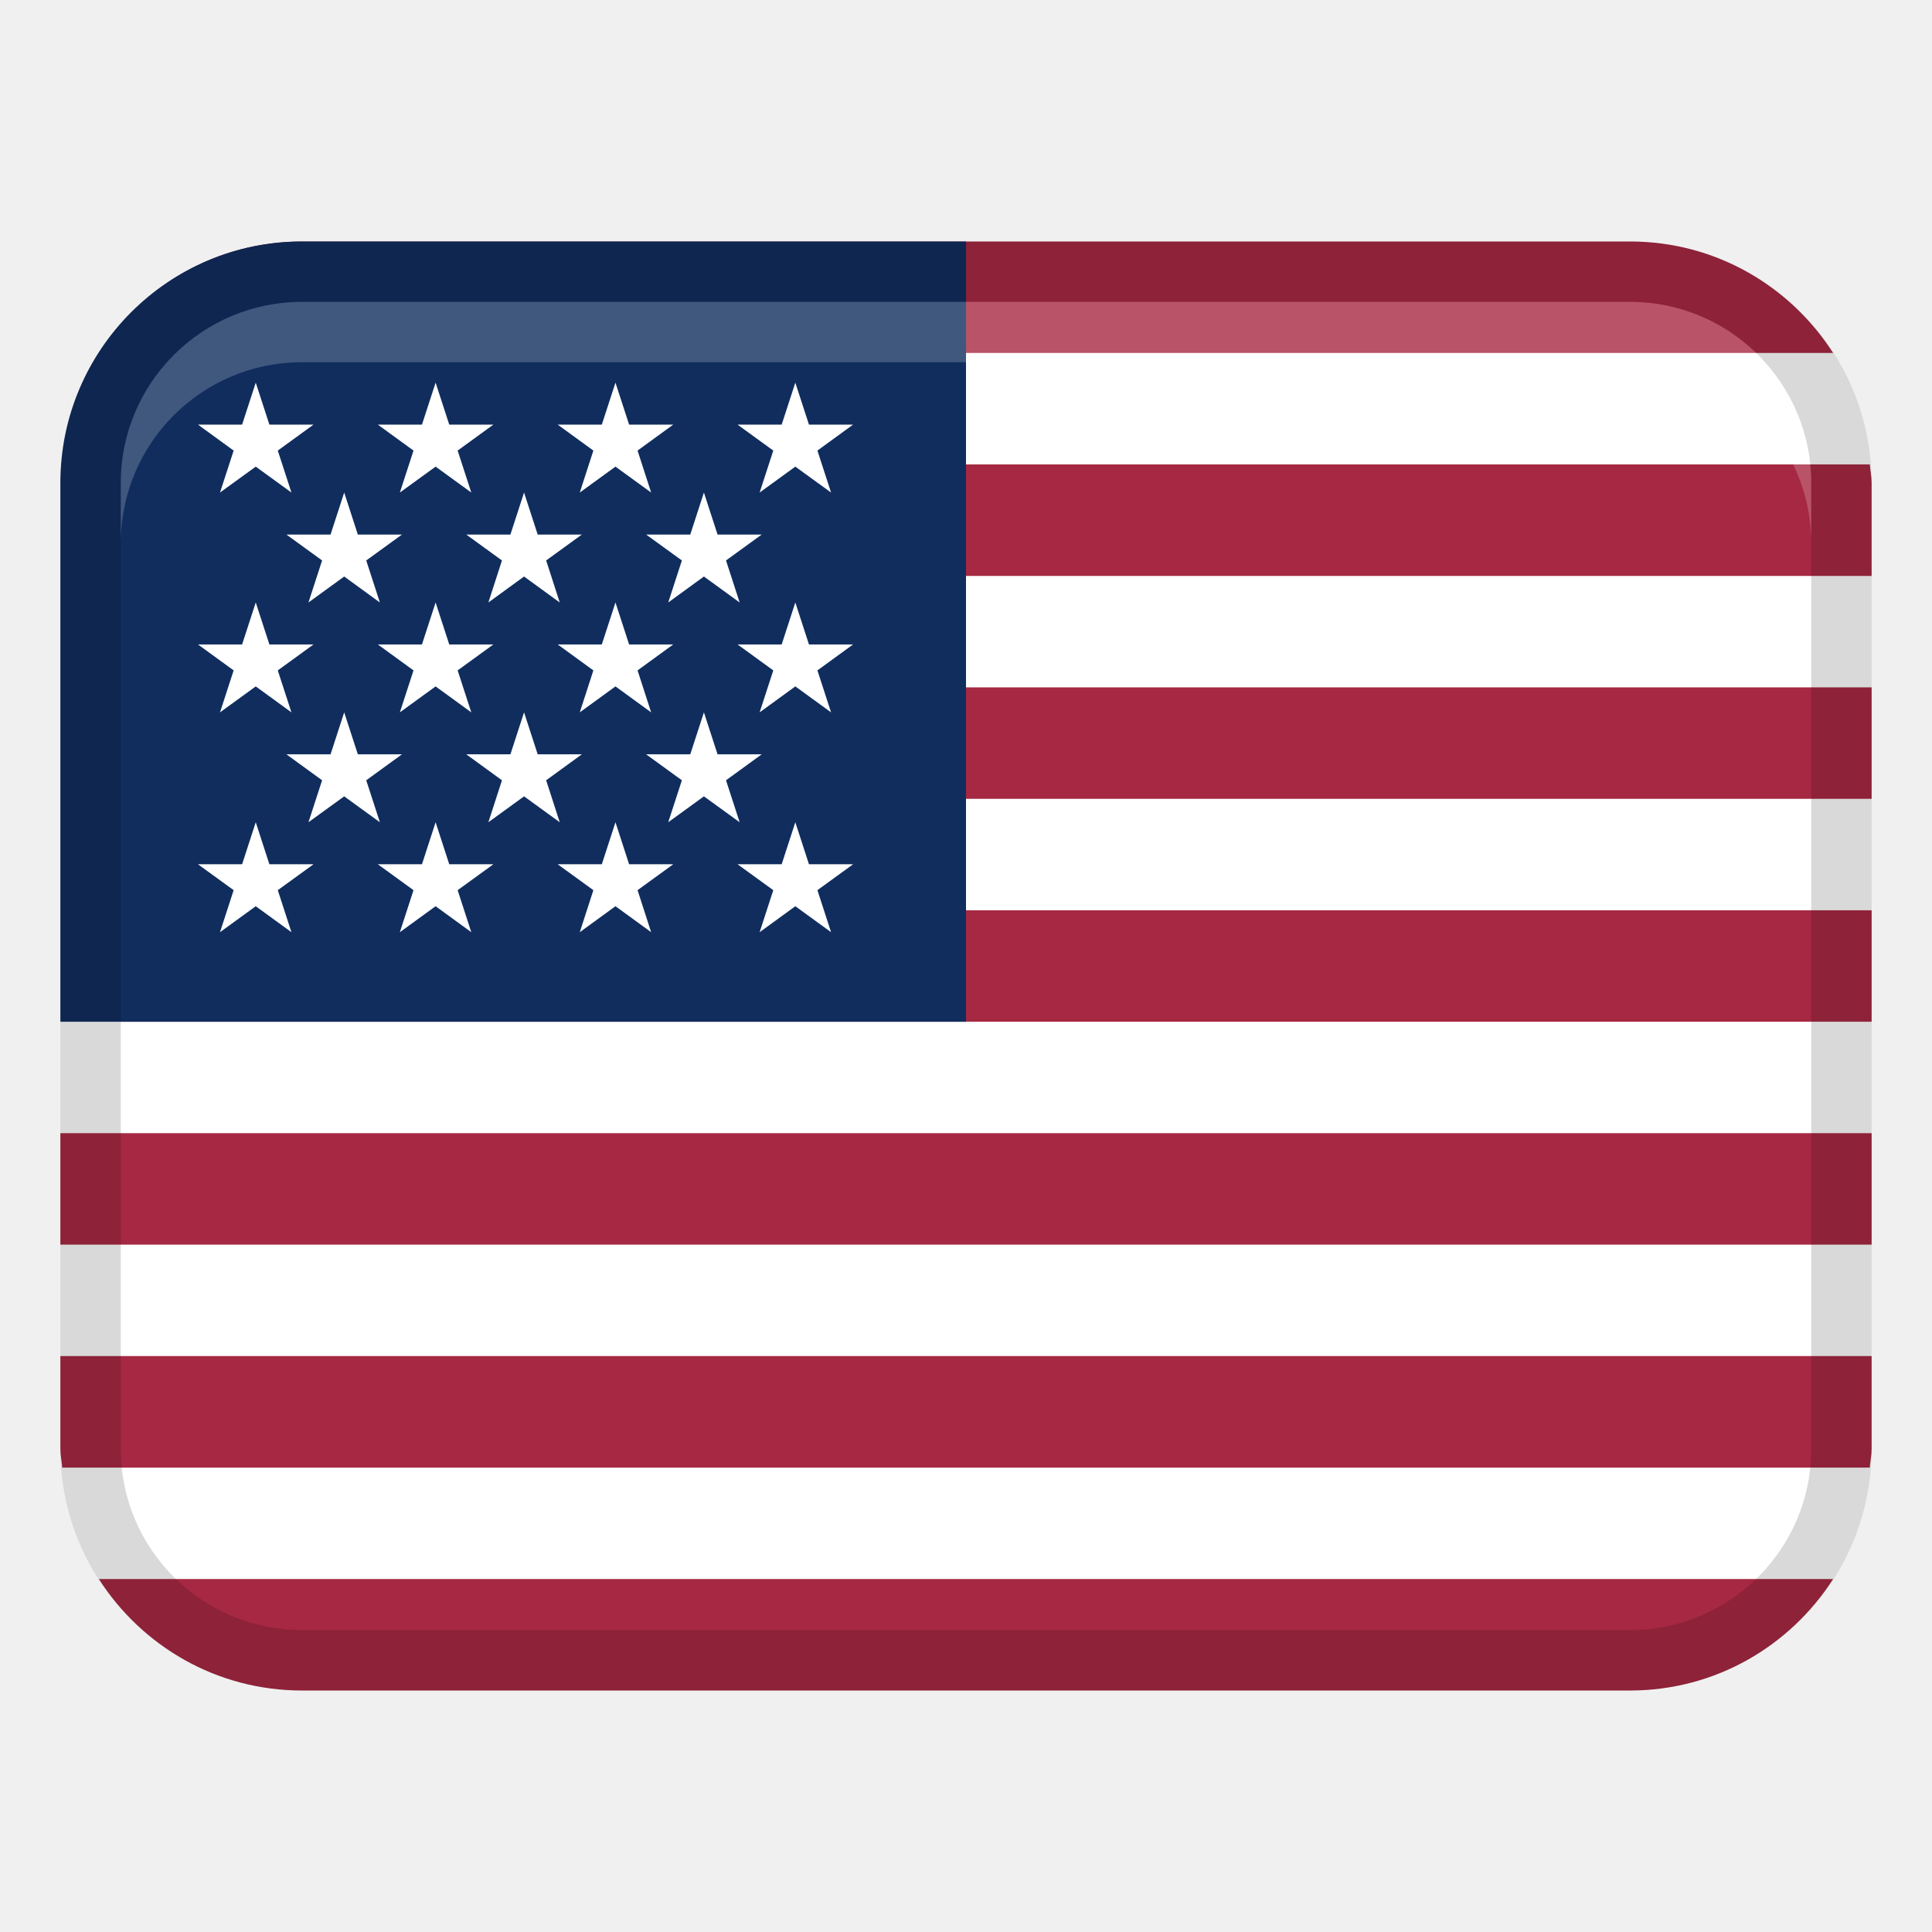
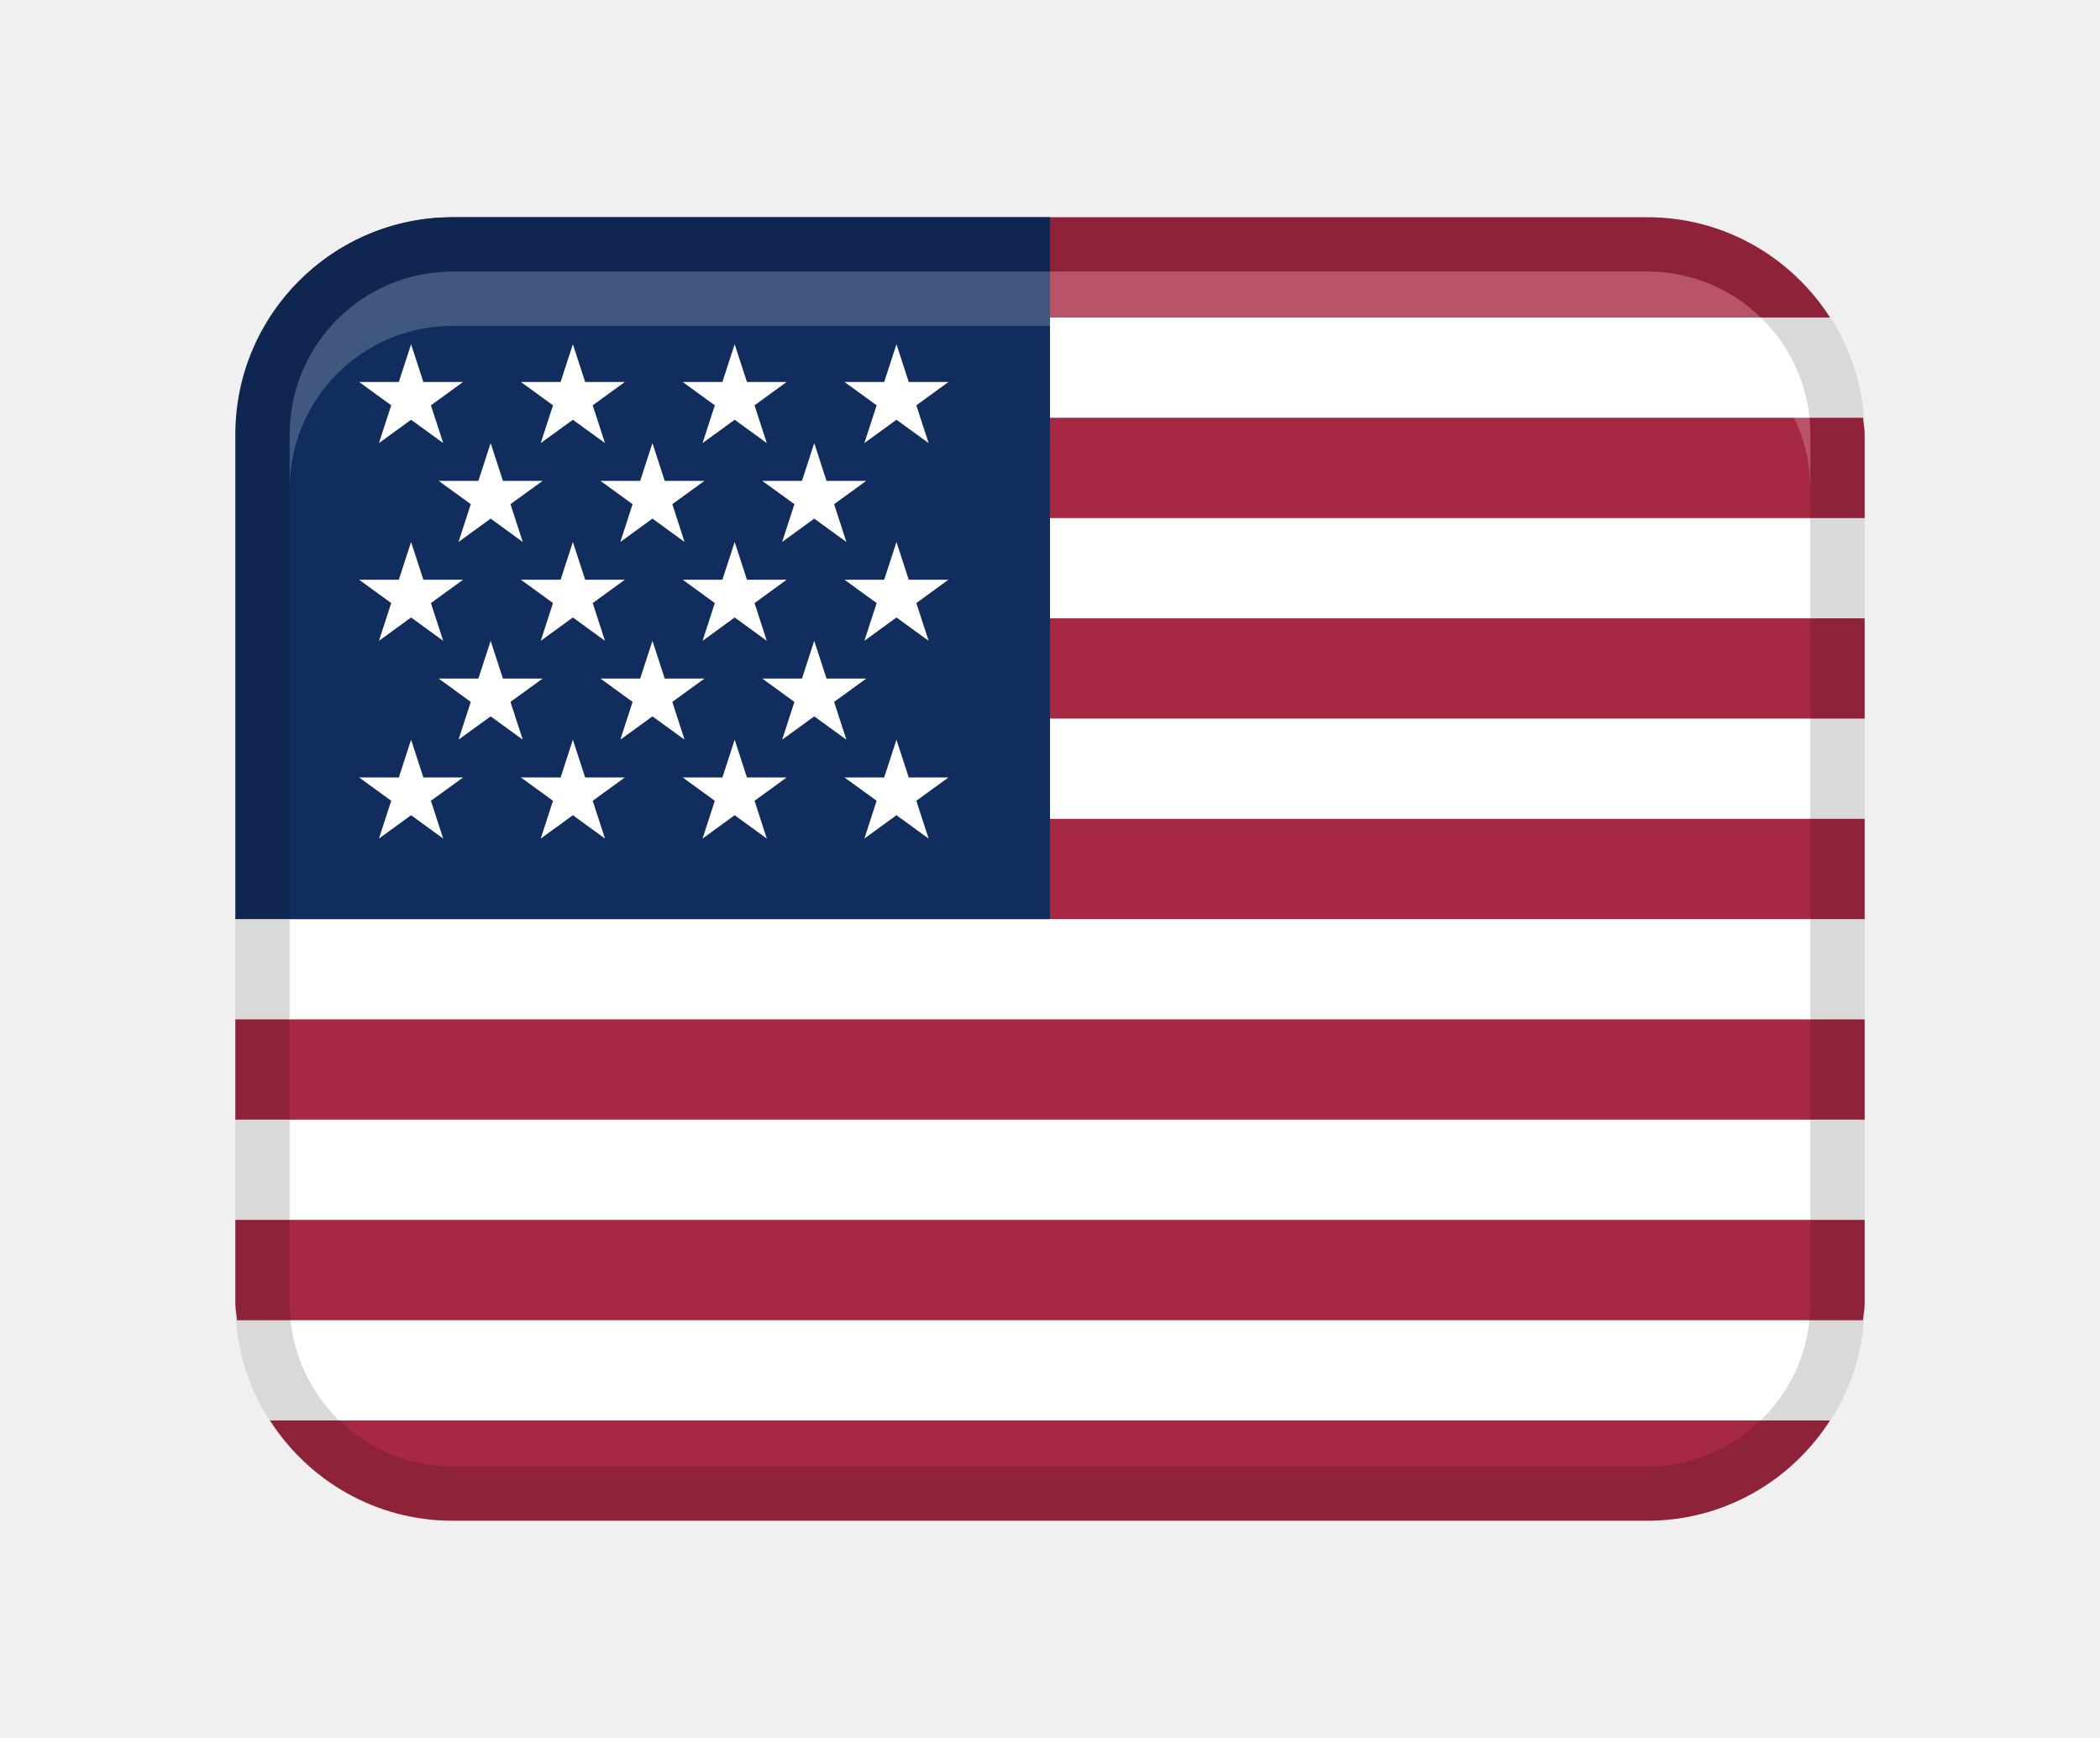
- <svg xmlns="http://www.w3.org/2000/svg" width="32" height="32" viewBox="0 0 32 32">
+ <svg xmlns="http://www.w3.org/2000/svg" width="58" height="48" viewBox="0 0 32 32">
  <rect x="1" y="4" width="30" height="24" rx="4" ry="4" fill="#fff" />
  <path d="M1.638,5.846H30.362c-.711-1.108-1.947-1.846-3.362-1.846H5c-1.414,0-2.65,.738-3.362,1.846Z" fill="#a62842" />
  <path d="M2.03,7.692c-.008,.103-.03,.202-.03,.308v1.539H31v-1.539c0-.105-.022-.204-.03-.308H2.03Z" fill="#a62842" />
  <path fill="#a62842" d="M2 11.385H31V13.231H2z" />
  <path fill="#a62842" d="M2 15.077H31V16.923H2z" />
  <path fill="#a62842" d="M1 18.769H31V20.615H1z" />
  <path d="M1,24c0,.105,.023,.204,.031,.308H30.969c.008-.103,.031-.202,.031-.308v-1.539H1v1.539Z" fill="#a62842" />
  <path d="M30.362,26.154H1.638c.711,1.108,1.947,1.846,3.362,1.846H27c1.414,0,2.65-.738,3.362-1.846Z" fill="#a62842" />
  <path d="M5,4h11v12.923H1V8c0-2.208,1.792-4,4-4Z" fill="#102d5e" />
  <path d="M27,4H5c-2.209,0-4,1.791-4,4V24c0,2.209,1.791,4,4,4H27c2.209,0,4-1.791,4-4V8c0-2.209-1.791-4-4-4Zm3,20c0,1.654-1.346,3-3,3H5c-1.654,0-3-1.346-3-3V8c0-1.654,1.346-3,3-3H27c1.654,0,3,1.346,3,3V24Z" opacity=".15" />
  <path d="M27,5H5c-1.657,0-3,1.343-3,3v1c0-1.657,1.343-3,3-3H27c1.657,0,3,1.343,3,3v-1c0-1.657-1.343-3-3-3Z" fill="#fff" opacity=".2" />
  <path fill="#fff" d="M4.601 7.463L5.193 7.033 4.462 7.033 4.236 6.338 4.01 7.033 3.279 7.033 3.87 7.463 3.644 8.158 4.236 7.729 4.827 8.158 4.601 7.463z" />
  <path fill="#fff" d="M7.58 7.463L8.172 7.033 7.441 7.033 7.215 6.338 6.989 7.033 6.258 7.033 6.849 7.463 6.623 8.158 7.215 7.729 7.806 8.158 7.58 7.463z" />
  <path fill="#fff" d="M10.56 7.463L11.151 7.033 10.42 7.033 10.194 6.338 9.968 7.033 9.237 7.033 9.828 7.463 9.603 8.158 10.194 7.729 10.785 8.158 10.56 7.463z" />
  <path fill="#fff" d="M6.066 9.283L6.658 8.854 5.927 8.854 5.701 8.158 5.475 8.854 4.744 8.854 5.335 9.283 5.109 9.979 5.701 9.549 6.292 9.979 6.066 9.283z" />
  <path fill="#fff" d="M9.046 9.283L9.637 8.854 8.906 8.854 8.68 8.158 8.454 8.854 7.723 8.854 8.314 9.283 8.089 9.979 8.68 9.549 9.271 9.979 9.046 9.283z" />
  <path fill="#fff" d="M12.025 9.283L12.616 8.854 11.885 8.854 11.659 8.158 11.433 8.854 10.702 8.854 11.294 9.283 11.068 9.979 11.659 9.549 12.251 9.979 12.025 9.283z" />
  <path fill="#fff" d="M6.066 12.924L6.658 12.494 5.927 12.494 5.701 11.799 5.475 12.494 4.744 12.494 5.335 12.924 5.109 13.619 5.701 13.19 6.292 13.619 6.066 12.924z" />
  <path fill="#fff" d="M9.046 12.924L9.637 12.494 8.906 12.494 8.68 11.799 8.454 12.494 7.723 12.494 8.314 12.924 8.089 13.619 8.68 13.19 9.271 13.619 9.046 12.924z" />
  <path fill="#fff" d="M12.025 12.924L12.616 12.494 11.885 12.494 11.659 11.799 11.433 12.494 10.702 12.494 11.294 12.924 11.068 13.619 11.659 13.19 12.251 13.619 12.025 12.924z" />
  <path fill="#fff" d="M13.539 7.463L14.13 7.033 13.399 7.033 13.173 6.338 12.947 7.033 12.216 7.033 12.808 7.463 12.582 8.158 13.173 7.729 13.765 8.158 13.539 7.463z" />
  <path fill="#fff" d="M4.601 11.104L5.193 10.674 4.462 10.674 4.236 9.979 4.01 10.674 3.279 10.674 3.87 11.104 3.644 11.799 4.236 11.369 4.827 11.799 4.601 11.104z" />
  <path fill="#fff" d="M7.58 11.104L8.172 10.674 7.441 10.674 7.215 9.979 6.989 10.674 6.258 10.674 6.849 11.104 6.623 11.799 7.215 11.369 7.806 11.799 7.58 11.104z" />
  <path fill="#fff" d="M10.56 11.104L11.151 10.674 10.42 10.674 10.194 9.979 9.968 10.674 9.237 10.674 9.828 11.104 9.603 11.799 10.194 11.369 10.785 11.799 10.56 11.104z" />
  <path fill="#fff" d="M13.539 11.104L14.13 10.674 13.399 10.674 13.173 9.979 12.947 10.674 12.216 10.674 12.808 11.104 12.582 11.799 13.173 11.369 13.765 11.799 13.539 11.104z" />
  <path fill="#fff" d="M4.601 14.744L5.193 14.315 4.462 14.315 4.236 13.619 4.01 14.315 3.279 14.315 3.87 14.744 3.644 15.44 4.236 15.01 4.827 15.44 4.601 14.744z" />
  <path fill="#fff" d="M7.58 14.744L8.172 14.315 7.441 14.315 7.215 13.619 6.989 14.315 6.258 14.315 6.849 14.744 6.623 15.44 7.215 15.01 7.806 15.44 7.58 14.744z" />
  <path fill="#fff" d="M10.56 14.744L11.151 14.315 10.42 14.315 10.194 13.619 9.968 14.315 9.237 14.315 9.828 14.744 9.603 15.44 10.194 15.01 10.785 15.44 10.56 14.744z" />
  <path fill="#fff" d="M13.539 14.744L14.13 14.315 13.399 14.315 13.173 13.619 12.947 14.315 12.216 14.315 12.808 14.744 12.582 15.44 13.173 15.01 13.765 15.44 13.539 14.744z" />
</svg>
